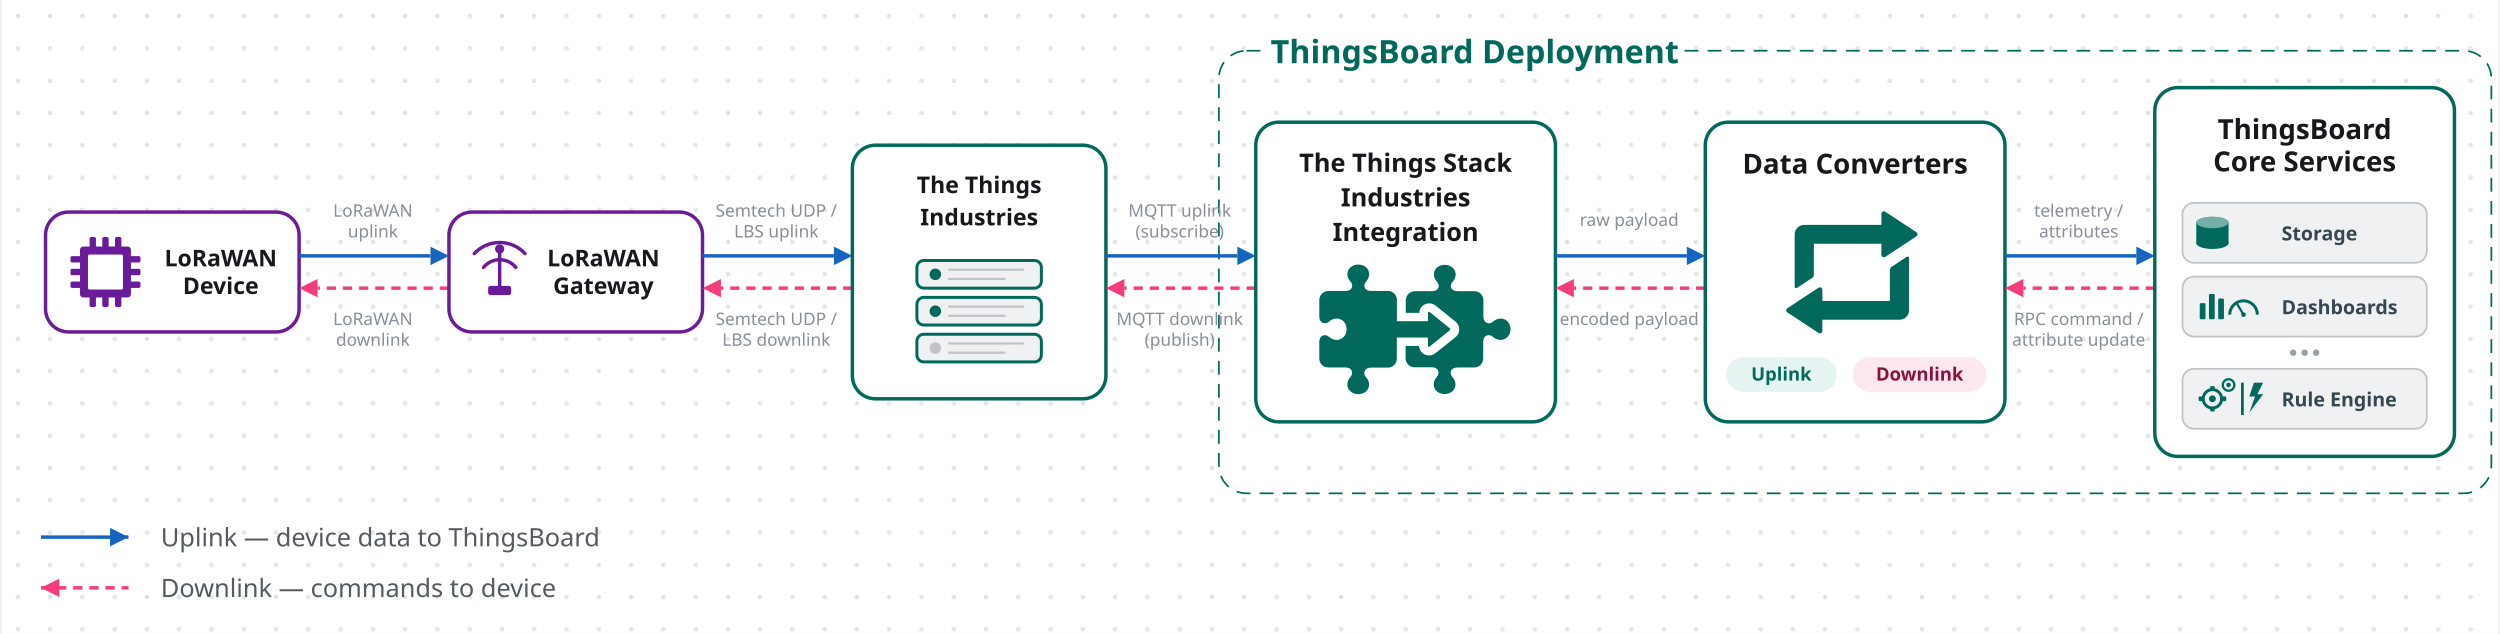
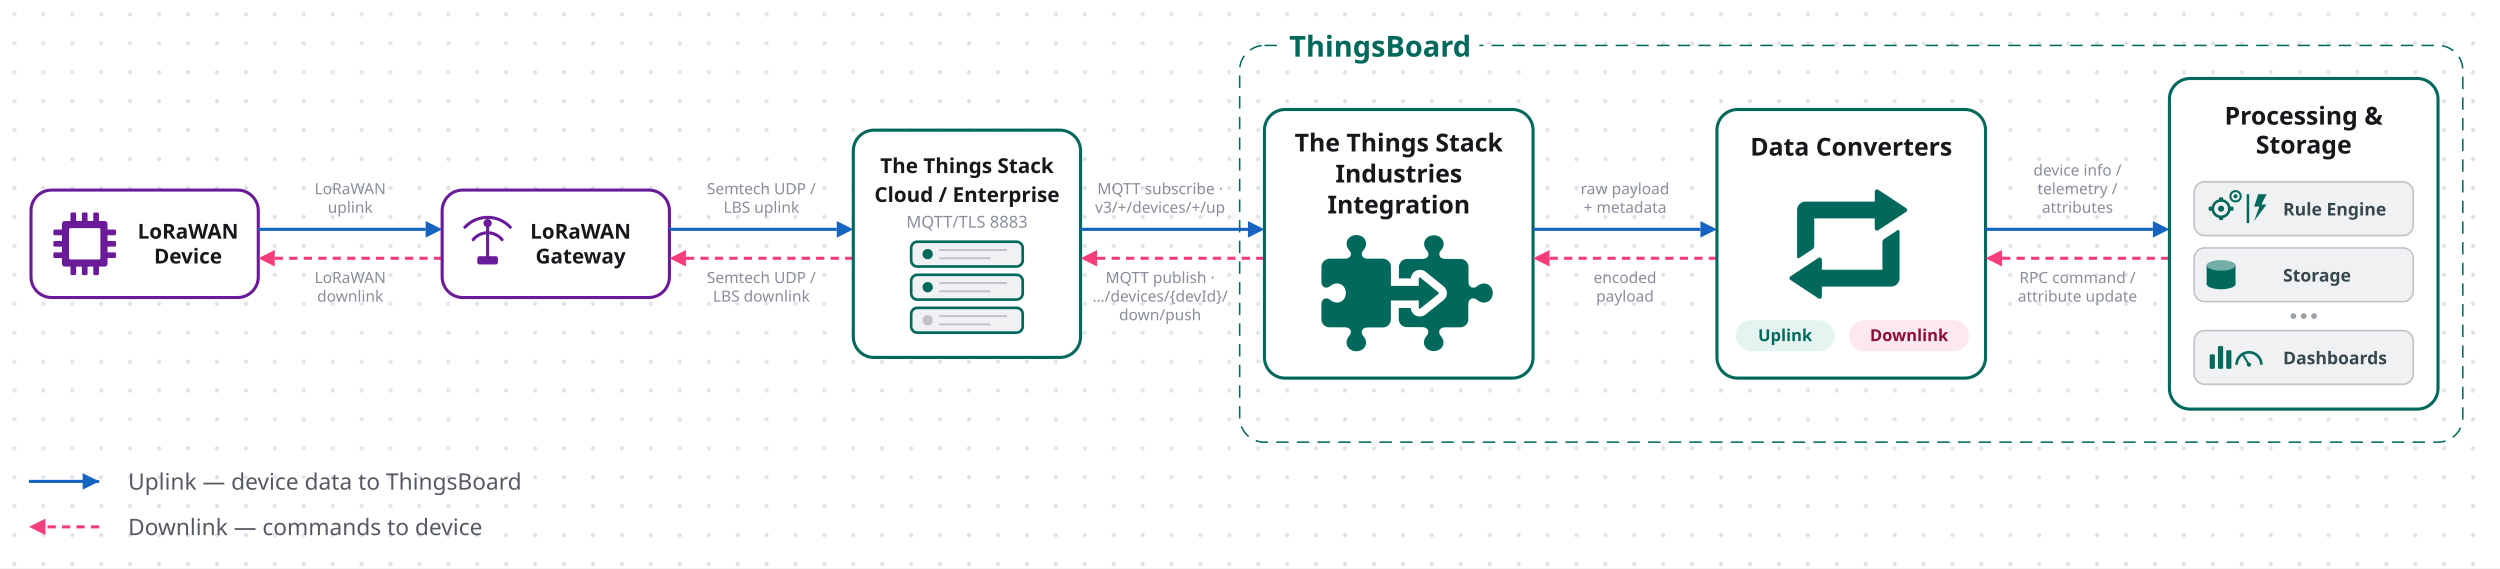
- <svg xmlns="http://www.w3.org/2000/svg" width="1400" height="355" fill="none" viewBox="0 0 1083 275">
+ <svg xmlns="http://www.w3.org/2000/svg" width="1430" height="325" fill="none" viewBox="0 0 1210 275">
  <defs>
    <clipPath id="clip0">
-       <path fill="#fff" d="M0 0h1083v275H0z" />
+       <path fill="#fff" d="M0 0h1210v275H0z" />
    </clipPath>
    <pattern id="dots" width="14" height="14" x="0" y="0" patternUnits="userSpaceOnUse">
      <circle cx="7" cy="7" r="1" fill="#dde0e4" />
    </pattern>
  </defs>
  <g clip-path="url(#clip0)">
-     <path fill="#fff" d="M0 0h1083v275H0z" />
-     <path fill="url(#dots)" d="M0 0h1083v275H0z" />
-     <g transform="translate(13 33)">
-       <rect width="552" height="192" x="515" y="-11" stroke="#00695c" stroke-dasharray="6,4" stroke-width=".75" rx="12" />
-       <path fill="#fff" d="M535-18h178v14H535z" />
-       <text x="626" y="-11" fill="#00695c" dominant-baseline="central" font-family="system-ui,sans-serif" font-size="14" font-weight="600" text-anchor="middle" textLength="174">ThingsBoard Deployment</text>
-       <rect width="110" height="52" x="6" y="59" fill="#fff" stroke="#6a1b9a" stroke-width="1.5" rx="10" />
-       <g fill="#6a1b9a" transform="matrix(.69 0 0 .69 11.3 64.3)">
-         <rect width="32" height="32" x="14" y="14" rx="2" />
-         <rect width="22" height="22" x="19" y="19" fill="#fff" rx="1" />
-         <rect width="4" height="7" x="20" y="8" rx="1" />
-         <rect width="4" height="7" x="28" y="8" rx="1" />
-         <rect width="4" height="7" x="36" y="8" rx="1" />
-         <rect width="4" height="7" x="20" y="45" rx="1" />
-         <rect width="4" height="7" x="28" y="45" rx="1" />
-         <rect width="4" height="7" x="36" y="45" rx="1" />
-         <rect width="7" height="4" x="8" y="20" rx="1" />
-         <rect width="7" height="4" x="8" y="28" rx="1" />
-         <rect width="7" height="4" x="8" y="36" rx="1" />
-         <rect width="7" height="4" x="45" y="20" rx="1" />
-         <rect width="7" height="4" x="45" y="28" rx="1" />
-         <rect width="7" height="4" x="45" y="36" rx="1" />
+     <path fill="#fff" d="M0 0h1210v275H0z" />
+     <path fill="url(#dots)" d="M0 0h1210v275H0z" />
+     <g transform="translate(0 33)">
+       <rect width="592" height="192" x="600" y="-11" stroke="#00695c" stroke-dasharray="6,4" stroke-width=".75" rx="12" />
+       <path fill="#fff" d="M620-18h96v14h-96z" />
+       <text x="668" y="-11" fill="#00695c" dominant-baseline="central" font-family="system-ui,sans-serif" font-size="14" font-weight="600" text-anchor="middle" textLength="88">ThingsBoard</text>
+       <g transform="translate(9 0)">
+         <rect width="110" height="52" x="6" y="59" fill="#fff" stroke="#6a1b9a" stroke-width="1.5" rx="10" />
+         <g fill="#6a1b9a" transform="matrix(.69 0 0 .69 11.3 64.3)">
+           <rect width="32" height="32" x="14" y="14" rx="2" />
+           <rect width="22" height="22" x="19" y="19" fill="#fff" rx="1" />
+           <rect width="4" height="7" x="20" y="8" rx="1" />
+           <rect width="4" height="7" x="28" y="8" rx="1" />
+           <rect width="4" height="7" x="36" y="8" rx="1" />
+           <rect width="4" height="7" x="20" y="45" rx="1" />
+           <rect width="4" height="7" x="28" y="45" rx="1" />
+           <rect width="4" height="7" x="36" y="45" rx="1" />
+           <rect width="7" height="4" x="8" y="20" rx="1" />
+           <rect width="7" height="4" x="8" y="28" rx="1" />
+           <rect width="7" height="4" x="8" y="36" rx="1" />
+           <rect width="7" height="4" x="45" y="20" rx="1" />
+           <rect width="7" height="4" x="45" y="28" rx="1" />
+           <rect width="7" height="4" x="45" y="36" rx="1" />
+         </g>
+         <text x="82" y="79" fill="#17181c" dominant-baseline="middle" font-family="system-ui,sans-serif" font-size="10" font-weight="600" text-anchor="middle">LoRaWAN</text>
+         <text x="82" y="91" fill="#17181c" dominant-baseline="middle" font-family="system-ui,sans-serif" font-size="10" font-weight="600" text-anchor="middle">Device</text>
      </g>
-       <text x="82" y="79" fill="#17181c" dominant-baseline="middle" font-family="system-ui,sans-serif" font-size="10" font-weight="600" text-anchor="middle">LoRaWAN</text>
-       <text x="82" y="91" fill="#17181c" dominant-baseline="middle" font-family="system-ui,sans-serif" font-size="10" font-weight="600" text-anchor="middle">Device</text>
-       <path stroke="#1565c0" stroke-width="1.5" d="M116 78h57" />
-       <path fill="#1565c0" d="m173 74 8 4-8 4z" />
-       <text x="148" y="61" fill="#888d99" font-family="system-ui,sans-serif" font-size="7.5" text-anchor="middle">LoRaWAN</text>
-       <text x="148" y="70" fill="#888d99" font-family="system-ui,sans-serif" font-size="7.5" text-anchor="middle">uplink</text>
-       <path stroke="#f53d7d" stroke-dasharray="4,3" stroke-width="1.5" d="M181 92h-57" />
-       <path fill="#f53d7d" d="m124 88-8 4 8 4z" />
-       <text x="148" y="108" fill="#888d99" font-family="system-ui,sans-serif" font-size="7.5" text-anchor="middle">LoRaWAN</text>
-       <text x="148" y="117" fill="#888d99" font-family="system-ui,sans-serif" font-size="7.5" text-anchor="middle">downlink</text>
-       <rect width="110" height="52" x="181" y="59" fill="#fff" stroke="#6a1b9a" stroke-width="1.5" rx="10" />
-       <g stroke="#6a1b9a" stroke-linecap="round" stroke-width="1.5" transform="translate(190 53)">
-         <path d="M13 38V22m-7 8a9 9 0 0 1 14 0M2 24a15 15 0 0 1 22 0" />
-         <rect width="10" height="4" x="8" y="38" fill="#6a1b9a" stroke="none" rx="1" />
-         <circle cx="13" cy="22" r="2" fill="#6a1b9a" stroke="none" />
+       <path stroke="#1565c0" stroke-width="1.5" d="M125 78h81" />
+       <path fill="#1565c0" d="m206 74 8 4-8 4z" />
+       <path stroke="#f53d7d" stroke-dasharray="4,3" stroke-width="1.5" d="M214 92h-81" />
+       <path fill="#f53d7d" d="m133 88-8 4 8 4z" />
+       <text x="169.5" y="61" fill="#888d99" font-family="system-ui,sans-serif" font-size="7.5" text-anchor="middle">LoRaWAN</text>
+       <text x="169.5" y="70" fill="#888d99" font-family="system-ui,sans-serif" font-size="7.5" text-anchor="middle">uplink</text>
+       <text x="169.5" y="104" fill="#888d99" font-family="system-ui,sans-serif" font-size="7.5" text-anchor="middle">LoRaWAN</text>
+       <text x="169.5" y="113" fill="#888d99" font-family="system-ui,sans-serif" font-size="7.5" text-anchor="middle">downlink</text>
+       <g transform="translate(33 0)">
+         <rect width="110" height="52" x="181" y="59" fill="#fff" stroke="#6a1b9a" stroke-width="1.5" rx="10" />
+         <g stroke="#6a1b9a" stroke-linecap="round" stroke-width="1.5" transform="translate(190 53)">
+           <path d="M13 38V22m-7 8a9 9 0 0 1 14 0M2 24a15 15 0 0 1 22 0" />
+           <rect width="10" height="4" x="8" y="38" fill="#6a1b9a" stroke="none" rx="1" />
+           <circle cx="13" cy="22" r="2" fill="#6a1b9a" stroke="none" />
+         </g>
+         <text x="248" y="79" fill="#17181c" dominant-baseline="middle" font-family="system-ui,sans-serif" font-size="10" font-weight="600" text-anchor="middle">LoRaWAN</text>
+         <text x="248" y="91" fill="#17181c" dominant-baseline="middle" font-family="system-ui,sans-serif" font-size="10" font-weight="600" text-anchor="middle">Gateway</text>
      </g>
-       <text x="248" y="79" fill="#17181c" dominant-baseline="middle" font-family="system-ui,sans-serif" font-size="10" font-weight="600" text-anchor="middle">LoRaWAN</text>
-       <text x="248" y="91" fill="#17181c" dominant-baseline="middle" font-family="system-ui,sans-serif" font-size="10" font-weight="600" text-anchor="middle">Gateway</text>
-       <path stroke="#1565c0" stroke-width="1.5" d="M291 78h57" />
-       <path fill="#1565c0" d="m348 74 8 4-8 4z" />
-       <text x="323" y="61" fill="#888d99" font-family="system-ui,sans-serif" font-size="7.5" text-anchor="middle">Semtech UDP /</text>
-       <text x="323" y="70" fill="#888d99" font-family="system-ui,sans-serif" font-size="7.5" text-anchor="middle">LBS uplink</text>
-       <path stroke="#f53d7d" stroke-dasharray="4,3" stroke-width="1.5" d="M356 92h-57" />
-       <path fill="#f53d7d" d="m299 88-8 4 8 4z" />
-       <text x="323" y="108" fill="#888d99" font-family="system-ui,sans-serif" font-size="7.5" text-anchor="middle">Semtech UDP /</text>
-       <text x="323" y="117" fill="#888d99" font-family="system-ui,sans-serif" font-size="7.5" text-anchor="middle">LBS downlink</text>
-       <rect width="110" height="110" x="356" y="30" fill="#fff" stroke="#00695c" stroke-width="1.5" rx="10" />
-       <text x="411" y="43" fill="#17181c" dominant-baseline="hanging" font-family="system-ui,sans-serif" font-size="10" font-weight="600" text-anchor="middle">The Things</text>
-       <text x="411" y="57" fill="#17181c" dominant-baseline="hanging" font-family="system-ui,sans-serif" font-size="10" font-weight="600" text-anchor="middle">Industries</text>
-       <g stroke="#00695c" stroke-linecap="round" stroke-width="1.3">
-         <rect width="54" height="12" x="384" y="80" fill="#f0f1f3" rx="3" />
-         <circle cx="392" cy="86" r="2.5" fill="#00695c" stroke="none" />
-         <path stroke="#c1c3c8" stroke-width="1" d="M398 84h32m-32 4h24" />
-         <rect width="54" height="12" x="384" y="96" fill="#f0f1f3" rx="3" />
-         <circle cx="392" cy="102" r="2.5" fill="#00695c" stroke="none" />
-         <path stroke="#c1c3c8" stroke-width="1" d="M398 100h32m-32 4h24" />
-         <rect width="54" height="12" x="384" y="112" fill="#f0f1f3" rx="3" />
-         <circle cx="392" cy="118" r="2.5" fill="#c1c3c8" stroke="none" />
-         <path stroke="#c1c3c8" stroke-width="1" d="M398 116h32m-32 4h24" />
+       <path stroke="#1565c0" stroke-width="1.5" d="M324 78h81" />
+       <path fill="#1565c0" d="m405 74 8 4-8 4z" />
+       <path stroke="#f53d7d" stroke-dasharray="4,3" stroke-width="1.5" d="M413 92h-81" />
+       <path fill="#f53d7d" d="m332 88-8 4 8 4z" />
+       <text x="368.5" y="61" fill="#888d99" font-family="system-ui,sans-serif" font-size="7.5" text-anchor="middle">Semtech UDP /</text>
+       <text x="368.5" y="70" fill="#888d99" font-family="system-ui,sans-serif" font-size="7.5" text-anchor="middle">LBS uplink</text>
+       <text x="368.5" y="104" fill="#888d99" font-family="system-ui,sans-serif" font-size="7.5" text-anchor="middle">Semtech UDP /</text>
+       <text x="368.5" y="113" fill="#888d99" font-family="system-ui,sans-serif" font-size="7.5" text-anchor="middle">LBS downlink</text>
+       <rect width="110" height="110" x="413" y="30" fill="#fff" stroke="#00695c" stroke-width="1.5" rx="10" />
+       <text x="468" y="43" fill="#17181c" dominant-baseline="hanging" font-family="system-ui,sans-serif" font-size="10" font-weight="600" text-anchor="middle">The Things Stack</text>
+       <text x="468" y="57" fill="#17181c" dominant-baseline="hanging" font-family="system-ui,sans-serif" font-size="10" font-weight="600" text-anchor="middle">Cloud / Enterprise</text>
+       <text x="468" y="71" fill="#888d99" dominant-baseline="hanging" font-family="system-ui,sans-serif" font-size="8" text-anchor="middle">MQTT/TLS 8883</text>
+       <g transform="translate(57 4)">
+         <g stroke="#00695c" stroke-linecap="round" stroke-width="1.3">
+           <rect width="54" height="12" x="384" y="80" fill="#f0f1f3" rx="3" />
+           <circle cx="392" cy="86" r="2.5" fill="#00695c" stroke="none" />
+           <path stroke="#c1c3c8" stroke-width="1" d="M398 84h32m-32 4h24" />
+           <rect width="54" height="12" x="384" y="96" fill="#f0f1f3" rx="3" />
+           <circle cx="392" cy="102" r="2.5" fill="#00695c" stroke="none" />
+           <path stroke="#c1c3c8" stroke-width="1" d="M398 100h32m-32 4h24" />
+           <rect width="54" height="12" x="384" y="112" fill="#f0f1f3" rx="3" />
+           <circle cx="392" cy="118" r="2.5" fill="#c1c3c8" stroke="none" />
+           <path stroke="#c1c3c8" stroke-width="1" d="M398 116h32m-32 4h24" />
+         </g>
      </g>
-       <path stroke="#1565c0" stroke-width="1.5" d="M466 78h57" />
-       <path fill="#1565c0" d="m523 74 8 4-8 4z" />
-       <text x="498" y="61" fill="#888d99" font-family="system-ui,sans-serif" font-size="7.5" text-anchor="middle">MQTT uplink</text>
-       <text x="498" y="70" fill="#888d99" font-family="system-ui,sans-serif" font-size="7.5" text-anchor="middle">(subscribe)</text>
-       <path stroke="#f53d7d" stroke-dasharray="4,3" stroke-width="1.5" d="M531 92h-57" />
-       <path fill="#f53d7d" d="m474 88-8 4 8 4z" />
-       <text x="498" y="108" fill="#888d99" font-family="system-ui,sans-serif" font-size="7.5" text-anchor="middle">MQTT downlink</text>
-       <text x="498" y="117" fill="#888d99" font-family="system-ui,sans-serif" font-size="7.5" text-anchor="middle">(publish)</text>
-       <rect width="130" height="130" x="531" y="20" fill="#fff" stroke="#00695c" stroke-width="1.5" rx="10" />
-       <text x="596" y="33" fill="#17181c" dominant-baseline="hanging" font-family="system-ui,sans-serif" font-size="11" font-weight="600" text-anchor="middle">The Things Stack</text>
-       <text x="596" y="48" fill="#17181c" dominant-baseline="hanging" font-family="system-ui,sans-serif" font-size="11" font-weight="600" text-anchor="middle">Industries</text>
-       <text x="596" y="63" fill="#17181c" dominant-baseline="hanging" font-family="system-ui,sans-serif" font-size="11" font-weight="600" text-anchor="middle">Integration</text>
-       <g fill="#00695c">
-         <path d="M562.48 126.4h7.39c3 0 3.7 2.45 2.14 4.21-2.58 2.87-1.2 7.16 3.43 7.41 4.64-.16 6.01-4.54 3.43-7.32-1.54-1.69-.86-4.22 2.14-4.22h7.22a3.9 3.9 0 0 0 3.96-3.88v-9.17h13.49v3.63c0 .33.42.5.78.25l8.68-7a.66.66 0 0 0 0-.93l-8.68-7c-.34-.25-.78 0-.78.34v3.63h-13.46v-9.26a3.9 3.9 0 0 0-3.95-3.88h-7.22c-3.01 0-3.7-2.45-2.14-4.13 2.58-2.87 1.2-7.17-3.44-7.33-4.63.16-6 4.54-3.43 7.33 1.55 1.68.87 4.13-2.14 4.13h-7.3a4 4 0 0 0-4.04 3.96v7.26c.08 2.87 2.58 3.53 4.3 2.02 2.92-2.54 7.38-1.19 7.55 3.36-.17 4.55-4.63 5.9-7.56 3.37-1.71-1.52-4.2-.85-4.3 2.01v7.33a3.87 3.87 0 0 0 3.93 3.88" />
-         <path d="M599.95 126.33h7.4c3 0 3.7 2.53 2.13 4.22-2.58 2.86-1.2 7.24 3.43 7.4 4.64-.16 6.02-4.46 3.44-7.32-1.55-1.68-.87-4.21 2.14-4.21h7.22a3.9 3.9 0 0 0 3.95-3.88v-7.25c0-2.95 2.59-3.63 4.3-2.1 2.92 2.53 7.39 1.18 7.56-3.36-.17-4.55-4.64-5.9-7.47-3.37-1.72 1.52-4.3.85-4.3-2.1V97.2a3.9 3.9 0 0 0-3.96-3.88h-7.22c-3 0-3.7-2.45-2.14-4.13 2.58-2.78 1.2-7.16-3.43-7.33-4.64.17-6.01 4.47-3.43 7.33 1.54 1.68.86 4.13-2.14 4.13h-7.3a4 4 0 0 0-4.05 3.97v5.44h5.84a4.3 4.3 0 0 1 4.3-4.13 4.5 4.5 0 0 1 2.75.93l8.68 7a4.27 4.27 0 0 1 0 6.73l-8.76 7c-.78.58-1.72.93-2.75.93a4.3 4.3 0 0 1-4.3-4.13h-5.85v5.4a3.9 3.9 0 0 0 3.96 3.87" />
+       <path stroke="#1565c0" stroke-width="1.5" d="M523 78h81" />
+       <path fill="#1565c0" d="m604 74 8 4-8 4z" />
+       <path stroke="#f53d7d" stroke-dasharray="4,3" stroke-width="1.5" d="M612 92h-81" />
+       <path fill="#f53d7d" d="m531 88-8 4 8 4z" />
+       <text x="561.5" y="61" fill="#888d99" font-family="system-ui,sans-serif" font-size="7.5" text-anchor="middle">MQTT subscribe ·</text>
+       <text x="561.5" y="70" fill="#888d99" font-family="system-ui,sans-serif" font-size="7.5" text-anchor="middle">v3/+/devices/+/up</text>
+       <text x="561.5" y="104" fill="#888d99" font-family="system-ui,sans-serif" font-size="7.5" text-anchor="middle">MQTT publish ·</text>
+       <text x="561.5" y="113" fill="#888d99" font-family="system-ui,sans-serif" font-size="7.5" text-anchor="middle">…/devices/{devId}/</text>
+       <text x="561.5" y="122" fill="#888d99" font-family="system-ui,sans-serif" font-size="7.5" text-anchor="middle">down/push</text>
+       <rect width="130" height="130" x="612" y="20" fill="#fff" stroke="#00695c" stroke-width="1.5" rx="10" />
+       <text x="677" y="31" fill="#17181c" dominant-baseline="hanging" font-family="system-ui,sans-serif" font-size="12" font-weight="600" text-anchor="middle">The Things Stack</text>
+       <text x="677" y="46" fill="#17181c" dominant-baseline="hanging" font-family="system-ui,sans-serif" font-size="12" font-weight="600" text-anchor="middle">Industries</text>
+       <text x="677" y="61" fill="#17181c" dominant-baseline="hanging" font-family="system-ui,sans-serif" font-size="12" font-weight="600" text-anchor="middle">Integration</text>
+       <g transform="translate(81 8)">
+         <g fill="#00695c">
+           <path d="M562.48 117.4h7.39c3 0 3.7 2.45 2.14 4.21-2.58 2.87-1.2 7.16 3.43 7.41 4.64-.16 6.01-4.54 3.43-7.32-1.54-1.69-.86-4.22 2.14-4.22h7.22a3.9 3.9 0 0 0 3.96-3.88v-9.17h13.49v3.63c0 .33.42.5.78.25l8.68-7a.66.66 0 0 0 0-.93l-8.68-7c-.34-.25-.78 0-.78.34v3.63h-13.46v-9.26a3.9 3.9 0 0 0-3.95-3.88h-7.22c-3.01 0-3.7-2.45-2.14-4.13 2.58-2.87 1.2-7.17-3.44-7.33-4.63.16-6 4.54-3.43 7.33 1.55 1.68.87 4.13-2.14 4.13h-7.3a4 4 0 0 0-4.04 3.96v7.26c.08 2.87 2.58 3.53 4.3 2.02 2.92-2.54 7.38-1.19 7.55 3.36-.17 4.55-4.63 5.9-7.56 3.37-1.71-1.52-4.2-.85-4.3 2.01v7.33a3.87 3.87 0 0 0 3.93 3.88" />
+           <path d="M599.95 117.33h7.4c3 0 3.7 2.53 2.13 4.22-2.58 2.86-1.2 7.24 3.43 7.4 4.64-.16 6.02-4.46 3.44-7.32-1.55-1.68-.87-4.21 2.14-4.21h7.22a3.9 3.9 0 0 0 3.95-3.88v-7.25c0-2.95 2.59-3.63 4.3-2.1 2.92 2.53 7.39 1.18 7.56-3.36-.17-4.55-4.64-5.9-7.47-3.37-1.72 1.52-4.3.85-4.3-2.1V88.2a3.9 3.9 0 0 0-3.96-3.88h-7.22c-3 0-3.7-2.45-2.14-4.13 2.58-2.78 1.2-7.16-3.43-7.33-4.64.17-6.01 4.47-3.43 7.33 1.54 1.68.86 4.13-2.14 4.13h-7.3a4 4 0 0 0-4.05 3.97v5.44h5.84a4.3 4.3 0 0 1 4.3-4.13 4.5 4.5 0 0 1 2.75.93l8.68 7a4.27 4.27 0 0 1 0 6.73l-8.76 7c-.78.58-1.72.93-2.75.93a4.3 4.3 0 0 1-4.3-4.13h-5.85v5.4a3.9 3.9 0 0 0 3.96 3.87" />
+         </g>
      </g>
-       <path stroke="#1565c0" stroke-width="1.5" d="M661 78h57" />
-       <path fill="#1565c0" d="m718 74 8 4-8 4z" />
-       <text x="693" y="65" fill="#888d99" font-family="system-ui,sans-serif" font-size="7.5" text-anchor="middle">raw payload</text>
-       <path stroke="#f53d7d" stroke-dasharray="4,3" stroke-width="1.5" d="M726 92h-57" />
-       <path fill="#f53d7d" d="m669 88-8 4 8 4z" />
-       <text x="693" y="108" fill="#888d99" font-family="system-ui,sans-serif" font-size="7.5" text-anchor="middle">encoded payload</text>
-       <rect width="130" height="130" x="726" y="20" fill="#fff" stroke="#00695c" stroke-width="1.5" rx="10" />
-       <text x="791" y="33" fill="#17181c" dominant-baseline="hanging" font-family="system-ui,sans-serif" font-size="12" font-weight="600" text-anchor="middle">Data Converters</text>
-       <g fill="#00695c">
-         <path d="m817.58 67.75-13.46-8.89a1.1 1.1 0 0 0-1.72.9v4.8h-33.46a4.1 4.1 0 0 0-4.16 4.08V91.4c0 .49.57.79.98.51l6.54-4.31c.5-.32.8-.88.8-1.48v-13.4h29.28v4.8c0 .88.98 1.4 1.72.9l13.46-8.88c.68-.43.68-1.37.02-1.8m-4.16 10.64-6.53 4.32c-.5.32-.8.87-.8 1.47v13.37h-29.3v-4.8a1.1 1.1 0 0 0-1.73-.9l-13.46 8.88a1.07 1.07 0 0 0 0 1.8l13.46 8.88a1.1 1.1 0 0 0 1.73-.9v-4.8h33.43a4.1 4.1 0 0 0 4.18-4.08V78.89a.62.62 0 0 0-.98-.5" />
+       <path stroke="#1565c0" stroke-width="1.5" d="M742 78h81" />
+       <path fill="#1565c0" d="m823 74 8 4-8 4z" />
+       <path stroke="#f53d7d" stroke-dasharray="4,3" stroke-width="1.5" d="M831 92h-81" />
+       <path fill="#f53d7d" d="m750 88-8 4 8 4z" />
+       <text x="786.5" y="61" fill="#888d99" font-family="system-ui,sans-serif" font-size="7.5" text-anchor="middle">raw payload</text>
+       <text x="786.5" y="70" fill="#888d99" font-family="system-ui,sans-serif" font-size="7.5" text-anchor="middle">+ metadata</text>
+       <text x="786.5" y="104" fill="#888d99" font-family="system-ui,sans-serif" font-size="7.5" text-anchor="middle">encoded</text>
+       <text x="786.5" y="113" fill="#888d99" font-family="system-ui,sans-serif" font-size="7.5" text-anchor="middle">payload</text>
+       <g transform="translate(105 0)">
+         <rect width="130" height="130" x="726" y="20" fill="#fff" stroke="#00695c" stroke-width="1.5" rx="10" />
+         <text x="791" y="33" fill="#17181c" dominant-baseline="hanging" font-family="system-ui,sans-serif" font-size="12" font-weight="600" text-anchor="middle">Data Converters</text>
+         <g fill="#00695c">
+           <path d="m817.58 67.75-13.46-8.89a1.1 1.1 0 0 0-1.72.9v4.8h-33.46a4.1 4.1 0 0 0-4.16 4.08V91.4c0 .49.57.79.98.51l6.54-4.31c.5-.32.8-.88.8-1.48v-13.4h29.28v4.8c0 .88.98 1.4 1.72.9l13.46-8.88c.68-.43.68-1.37.02-1.8m-4.16 10.64-6.53 4.32c-.5.32-.8.87-.8 1.47v13.37h-29.3v-4.8a1.1 1.1 0 0 0-1.73-.9l-13.46 8.88a1.07 1.07 0 0 0 0 1.8l13.46 8.88a1.1 1.1 0 0 0 1.73-.9v-4.8h33.43a4.1 4.1 0 0 0 4.18-4.08V78.89a.62.62 0 0 0-.98-.5" />
+         </g>
+         <rect width="48" height="15" x="735" y="122" fill="#e6f4f1" rx="7.5" />
+         <text x="759" y="129" fill="#00695c" dominant-baseline="central" font-family="system-ui,sans-serif" font-size="8" font-weight="700" text-anchor="middle">Uplink</text>
+         <rect width="58" height="15" x="790" y="122" fill="#fde8ef" rx="7.5" />
+         <text x="819" y="129" fill="#8a0f3a" dominant-baseline="central" font-family="system-ui,sans-serif" font-size="8" font-weight="700" text-anchor="middle">Downlink</text>
      </g>
-       <rect width="48" height="15" x="735" y="122" fill="#e6f4f1" rx="7.5" />
-       <text x="759" y="129" fill="#00695c" dominant-baseline="central" font-family="system-ui,sans-serif" font-size="8" font-weight="700" text-anchor="middle">Uplink</text>
-       <rect width="58" height="15" x="790" y="122" fill="#fde8ef" rx="7.5" />
-       <text x="819" y="129" fill="#8a0f3a" dominant-baseline="central" font-family="system-ui,sans-serif" font-size="8" font-weight="700" text-anchor="middle">Downlink</text>
-       <path stroke="#1565c0" stroke-width="1.5" d="M856 78h57" />
-       <path fill="#1565c0" d="m913 74 8 4-8 4z" />
-       <text x="888" y="61" fill="#888d99" font-family="system-ui,sans-serif" font-size="7.5" text-anchor="middle">telemetry /</text>
-       <text x="888" y="70" fill="#888d99" font-family="system-ui,sans-serif" font-size="7.5" text-anchor="middle">attributes</text>
-       <path stroke="#f53d7d" stroke-dasharray="4,3" stroke-width="1.5" d="M921 92h-57" />
-       <path fill="#f53d7d" d="m864 88-8 4 8 4z" />
-       <text x="888" y="108" fill="#888d99" font-family="system-ui,sans-serif" font-size="7.5" text-anchor="middle">RPC command /</text>
-       <text x="888" y="117" fill="#888d99" font-family="system-ui,sans-serif" font-size="7.5" text-anchor="middle">attribute update</text>
-       <rect width="130" height="160" x="921" y="5" fill="#fff" stroke="#00695c" stroke-width="1.5" rx="10" />
-       <text x="986" y="18" fill="#17181c" dominant-baseline="hanging" font-family="system-ui,sans-serif" font-size="12" font-weight="600" text-anchor="middle">ThingsBoard</text>
-       <text x="986" y="32" fill="#17181c" dominant-baseline="hanging" font-family="system-ui,sans-serif" font-size="12" font-weight="600" text-anchor="middle">Core Services</text>
-       <g transform="translate(232 5)">
-         <rect width="106" height="26" x="701" y="50" fill="#f0f1f3" stroke="#c1c3c8" stroke-width=".8" rx="5" />
-         <g fill="#00695c" transform="translate(45 -6.5)">
-           <ellipse cx="669" cy="65" rx="7" ry="2.5" />
-           <path d="M662 65h14v9h-14z" />
-           <ellipse cx="669" cy="74" rx="7" ry="2.5" />
-           <ellipse cx="669" cy="65" fill="#e6f4f1" opacity=".5" rx="7" ry="2.5" />
+       <path stroke="#1565c0" stroke-width="1.5" d="M961 78h81" />
+       <path fill="#1565c0" d="m1042 74 8 4-8 4z" />
+       <path stroke="#f53d7d" stroke-dasharray="4,3" stroke-width="1.5" d="M1050 92h-81" />
+       <path fill="#f53d7d" d="m969 88-8 4 8 4z" />
+       <text x="1005.5" y="52" fill="#888d99" font-family="system-ui,sans-serif" font-size="7.5" text-anchor="middle">device info /</text>
+       <text x="1005.5" y="61" fill="#888d99" font-family="system-ui,sans-serif" font-size="7.5" text-anchor="middle">telemetry /</text>
+       <text x="1005.5" y="70" fill="#888d99" font-family="system-ui,sans-serif" font-size="7.5" text-anchor="middle">attributes</text>
+       <text x="1005.5" y="104" fill="#888d99" font-family="system-ui,sans-serif" font-size="7.5" text-anchor="middle">RPC command /</text>
+       <text x="1005.5" y="113" fill="#888d99" font-family="system-ui,sans-serif" font-size="7.5" text-anchor="middle">attribute update</text>
+       <g transform="translate(129 0)">
+         <rect width="130" height="160" x="921" y="5" fill="#fff" stroke="#00695c" stroke-width="1.5" rx="10" />
+         <text x="986" y="18" fill="#17181c" dominant-baseline="hanging" font-family="system-ui,sans-serif" font-size="12" font-weight="600" text-anchor="middle">Processing &amp;</text>
+         <text x="986" y="32" fill="#17181c" dominant-baseline="hanging" font-family="system-ui,sans-serif" font-size="12" font-weight="600" text-anchor="middle">Storage</text>
+         <g transform="translate(232 5)">
+           <g transform="translate(0 32)">
+             <rect width="106" height="26" x="701" y="50" fill="#f0f1f3" stroke="#c1c3c8" stroke-width=".8" rx="5" />
+             <g fill="#00695c" transform="translate(45 -6.5)">
+               <ellipse cx="669" cy="65" rx="7" ry="2.5" />
+               <path d="M662 65h14v9h-14z" />
+               <ellipse cx="669" cy="74" rx="7" ry="2.5" />
+               <ellipse cx="669" cy="65" fill="#e6f4f1" opacity=".5" rx="7" ry="2.5" />
+             </g>
+             <text x="744" y="63" fill="#37474f" dominant-baseline="central" font-family="system-ui,sans-serif" font-size="8.5" font-weight="600">Storage</text>
+           </g>
+           <g transform="translate(0 40)">
+             <rect width="106" height="26" x="701" y="82" fill="#f0f1f3" stroke="#c1c3c8" stroke-width=".8" rx="5" />
+             <g fill="#00695c" transform="translate(47.5 -5.5)">
+               <rect width="2.5" height="7" x="661" y="99" rx=".5" />
+               <rect width="2.5" height="11" x="665" y="95" rx=".5" />
+               <rect width="2.5" height="9" x="669" y="97" rx=".5" />
+               <path fill="none" stroke="#00695c" stroke-width="1.3" d="M674 104a6 6 0 0 1 12 0" />
+               <path stroke="#00695c" stroke-linecap="round" d="m680 104-3-5" />
+               <circle cx="680" cy="104" r="1" />
+             </g>
+             <text x="744" y="95" fill="#37474f" dominant-baseline="central" font-family="system-ui,sans-serif" font-size="8.5" font-weight="600">Dashboards</text>
+           </g>
+           <circle cx="749" cy="115" r="1.4" fill="#9aa0a6" />
+           <circle cx="754" cy="115" r="1.4" fill="#9aa0a6" />
+           <circle cx="759" cy="115" r="1.4" fill="#9aa0a6" />
+           <g transform="translate(0 -72)">
+             <rect width="106" height="26" x="701" y="122" fill="#f0f1f3" stroke="#c1c3c8" stroke-width=".8" rx="5" />
+             <g fill="#00695c" transform="translate(49)">
+               <circle cx="665" cy="135" r="4" fill="none" stroke="#00695c" stroke-width="1.3" />
+               <circle cx="665" cy="135" r="1.5" />
+               <rect width="2" height="2" x="664" y="129.5" rx=".4" />
+               <rect width="2" height="2" x="664" y="138.5" rx=".4" />
+               <rect width="2" height="2" x="659" y="134" rx=".4" />
+               <rect width="2" height="2" x="669" y="134" rx=".4" />
+               <circle cx="672" cy="129" r="2.5" fill="none" stroke="#00695c" />
+               <circle cx="672" cy="129" r="1" />
+               <path stroke="#00695c" stroke-width="1.2" d="M678 128v14" />
+               <path d="m683 128-2 6h2.5l-2.5 7 6-8h-2.5l2.5-5z" />
+             </g>
+             <text x="744" y="135" fill="#37474f" dominant-baseline="central" font-family="system-ui,sans-serif" font-size="8.5" font-weight="600">Rule Engine</text>
+           </g>
        </g>
-         <text x="744" y="63" fill="#37474f" dominant-baseline="central" font-family="system-ui,sans-serif" font-size="8.5" font-weight="600">Storage</text>
-         <rect width="106" height="26" x="701" y="82" fill="#f0f1f3" stroke="#c1c3c8" stroke-width=".8" rx="5" />
-         <g fill="#00695c" transform="translate(47.5 -5.5)">
-           <rect width="2.5" height="7" x="661" y="99" rx=".5" />
-           <rect width="2.5" height="11" x="665" y="95" rx=".5" />
-           <rect width="2.5" height="9" x="669" y="97" rx=".5" />
-           <path fill="none" stroke="#00695c" stroke-width="1.3" d="M674 104a6 6 0 0 1 12 0" />
-           <path stroke="#00695c" stroke-linecap="round" d="m680 104-3-5" />
-           <circle cx="680" cy="104" r="1" />
-         </g>
-         <text x="744" y="95" fill="#37474f" dominant-baseline="central" font-family="system-ui,sans-serif" font-size="8.5" font-weight="600">Dashboards</text>
-         <circle cx="749" cy="115" r="1.4" fill="#9aa0a6" />
-         <circle cx="754" cy="115" r="1.4" fill="#9aa0a6" />
-         <circle cx="759" cy="115" r="1.4" fill="#9aa0a6" />
-         <rect width="106" height="26" x="701" y="122" fill="#f0f1f3" stroke="#c1c3c8" stroke-width=".8" rx="5" />
-         <g fill="#00695c" transform="translate(49)">
-           <circle cx="665" cy="135" r="4" fill="none" stroke="#00695c" stroke-width="1.3" />
-           <circle cx="665" cy="135" r="1.5" />
-           <rect width="2" height="2" x="664" y="129.5" rx=".4" />
-           <rect width="2" height="2" x="664" y="138.5" rx=".4" />
-           <rect width="2" height="2" x="659" y="134" rx=".4" />
-           <rect width="2" height="2" x="669" y="134" rx=".4" />
-           <circle cx="672" cy="129" r="2.5" fill="none" stroke="#00695c" />
-           <circle cx="672" cy="129" r="1" />
-           <path stroke="#00695c" stroke-width="1.2" d="M678 128v14" />
-           <path d="m683 128-2 6h2.5l-2.5 7 6-8h-2.5l2.5-5z" />
-         </g>
-         <text x="744" y="135" fill="#37474f" dominant-baseline="central" font-family="system-ui,sans-serif" font-size="8.5" font-weight="600">Rule Engine</text>
      </g>
-       <path stroke="#1565c0" stroke-width="1.5" d="M4 200h38" />
-       <path fill="#1565c0" d="m34 196 8 4-8 4z" />
-       <text x="56" y="204" fill="#555962" font-family="system-ui,sans-serif" font-size="11">Uplink — device data to ThingsBoard</text>
-       <path stroke="#f53d7d" stroke-dasharray="4,3" stroke-width="1.5" d="M4 222h38" />
-       <path fill="#f53d7d" d="m12 218-8 4 8 4z" />
-       <text x="56" y="226" fill="#555962" font-family="system-ui,sans-serif" font-size="11">Downlink — commands to device</text>
+       <path stroke="#1565c0" stroke-width="1.5" d="M14 200h34" />
+       <path fill="#1565c0" d="m40 196 8 4-8 4z" />
+       <text x="62" y="204" fill="#555962" font-family="system-ui,sans-serif" font-size="11">Uplink — device data to ThingsBoard</text>
+       <path stroke="#f53d7d" stroke-dasharray="4,3" stroke-width="1.5" d="M48 222H22" />
+       <path fill="#f53d7d" d="m22 218-8 4 8 4z" />
+       <text x="62" y="226" fill="#555962" font-family="system-ui,sans-serif" font-size="11">Downlink — commands to device</text>
    </g>
  </g>
</svg>
